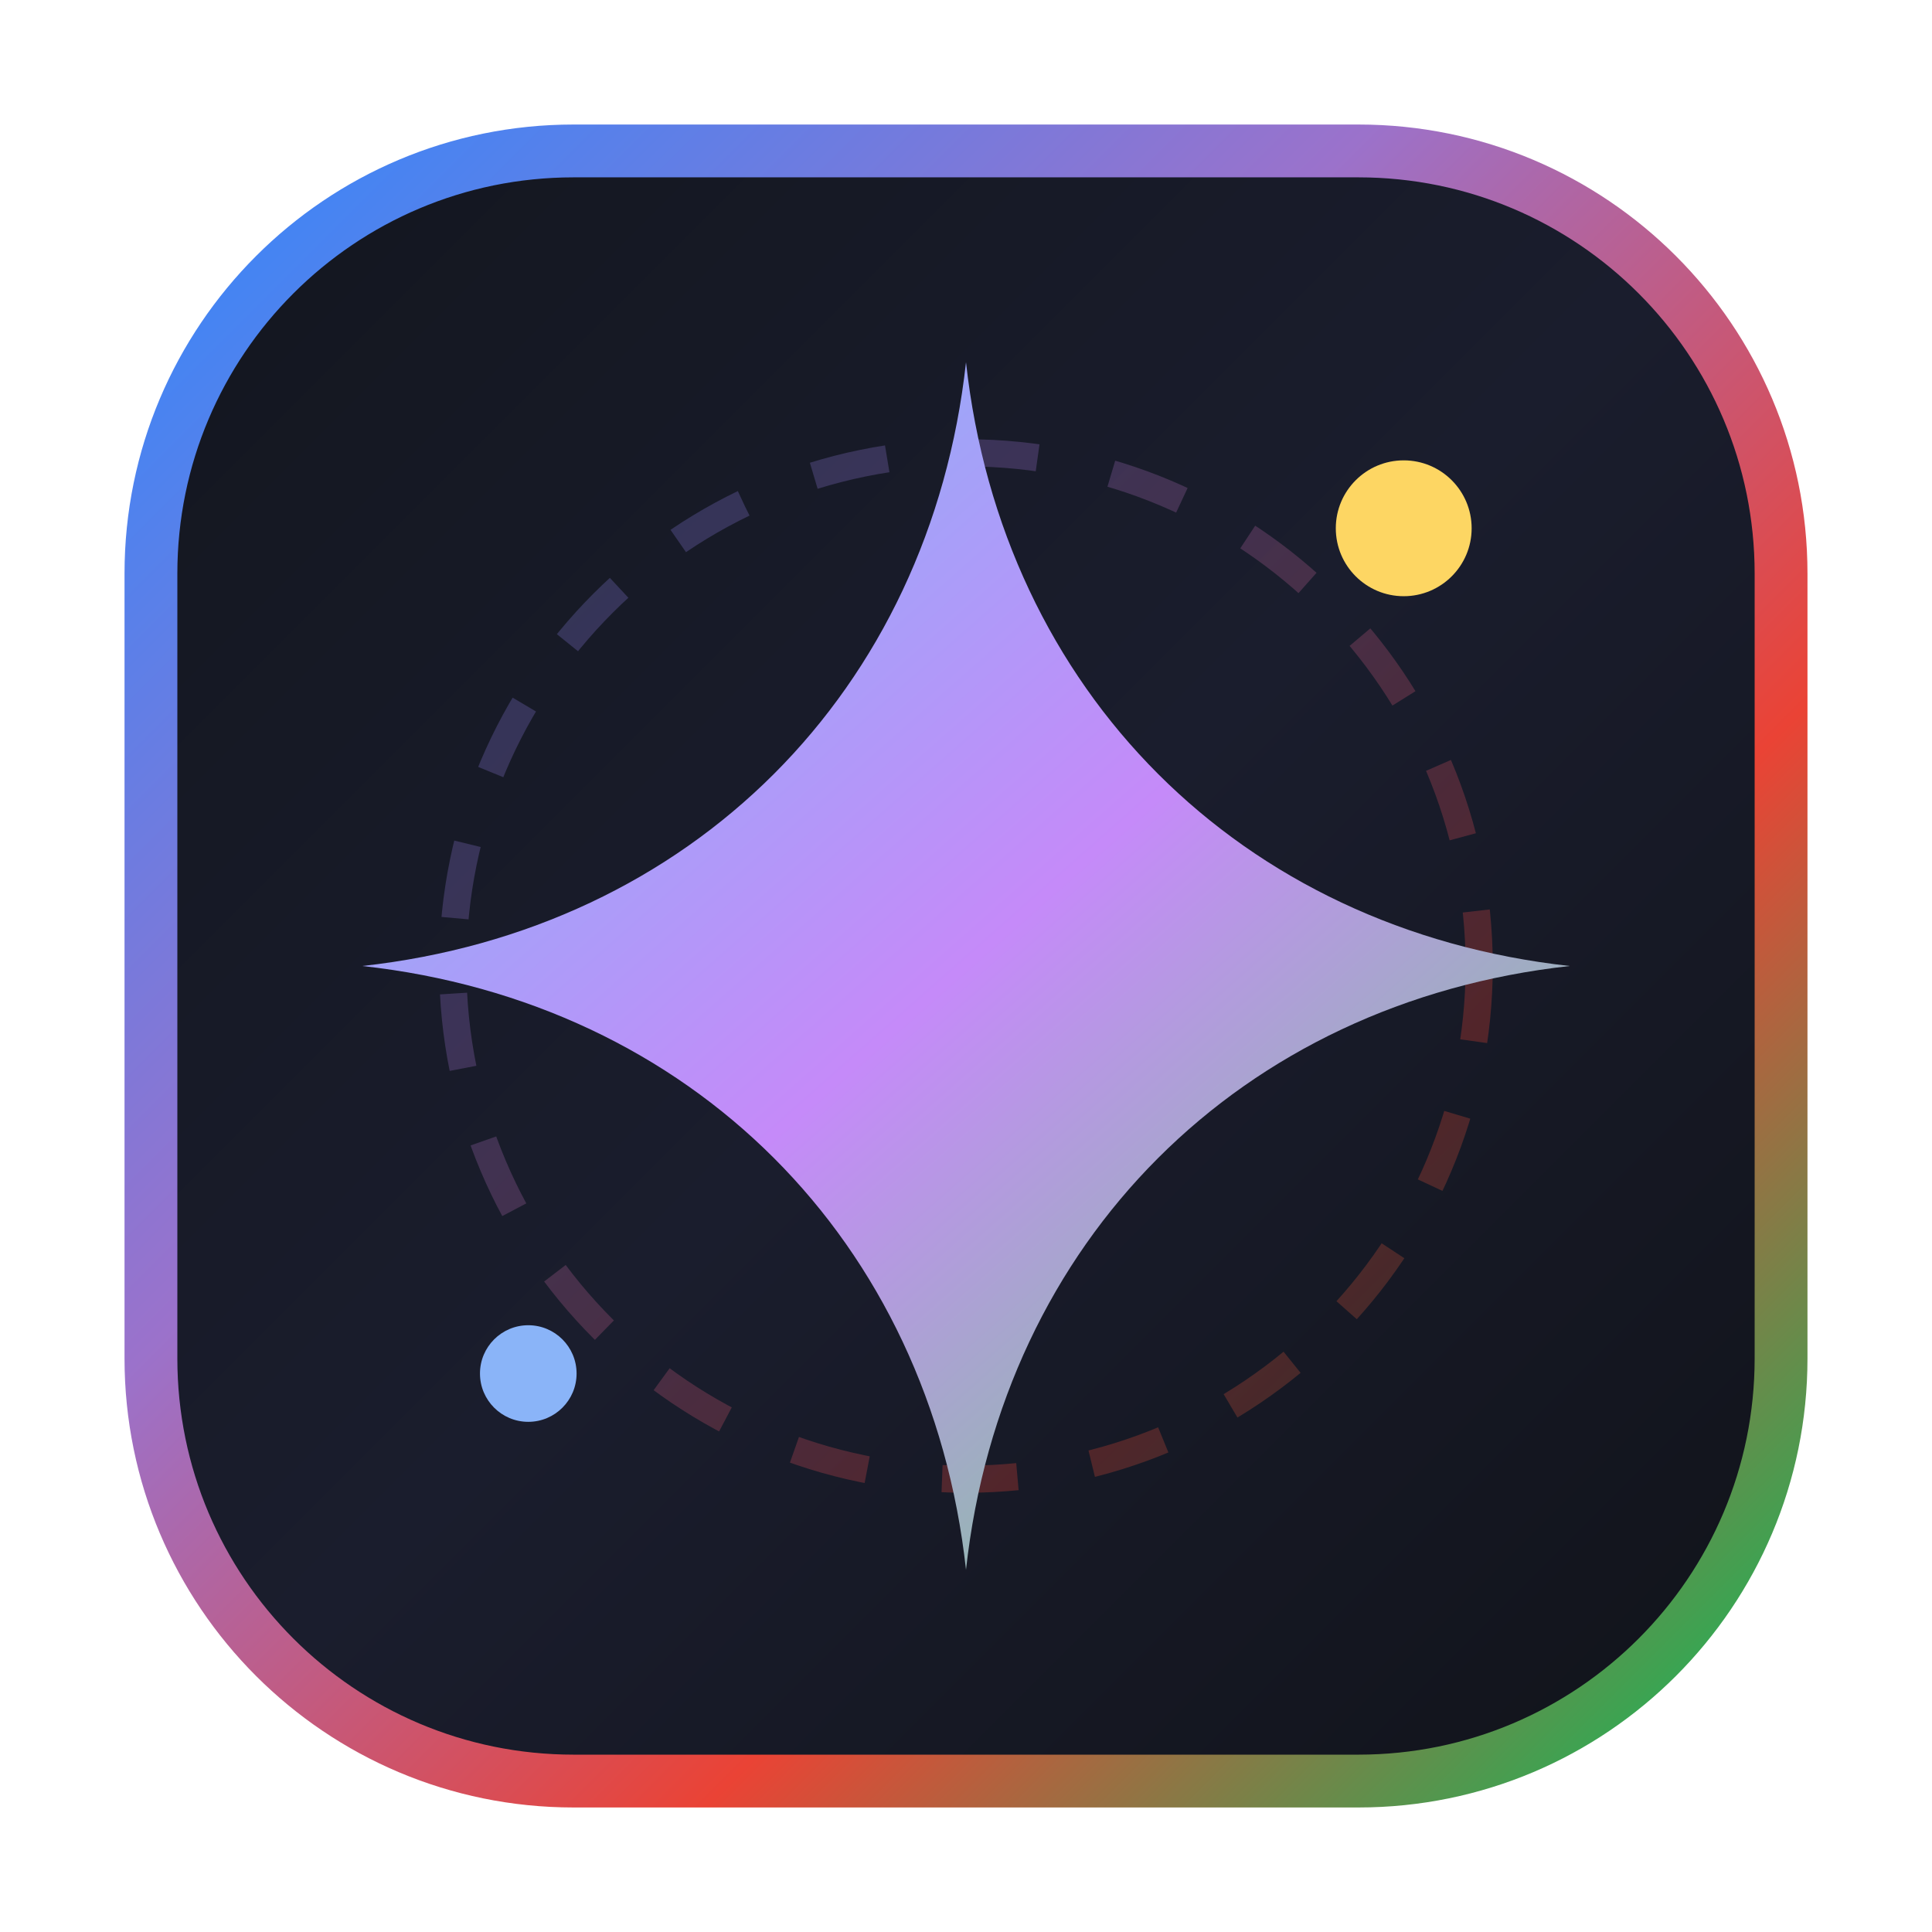
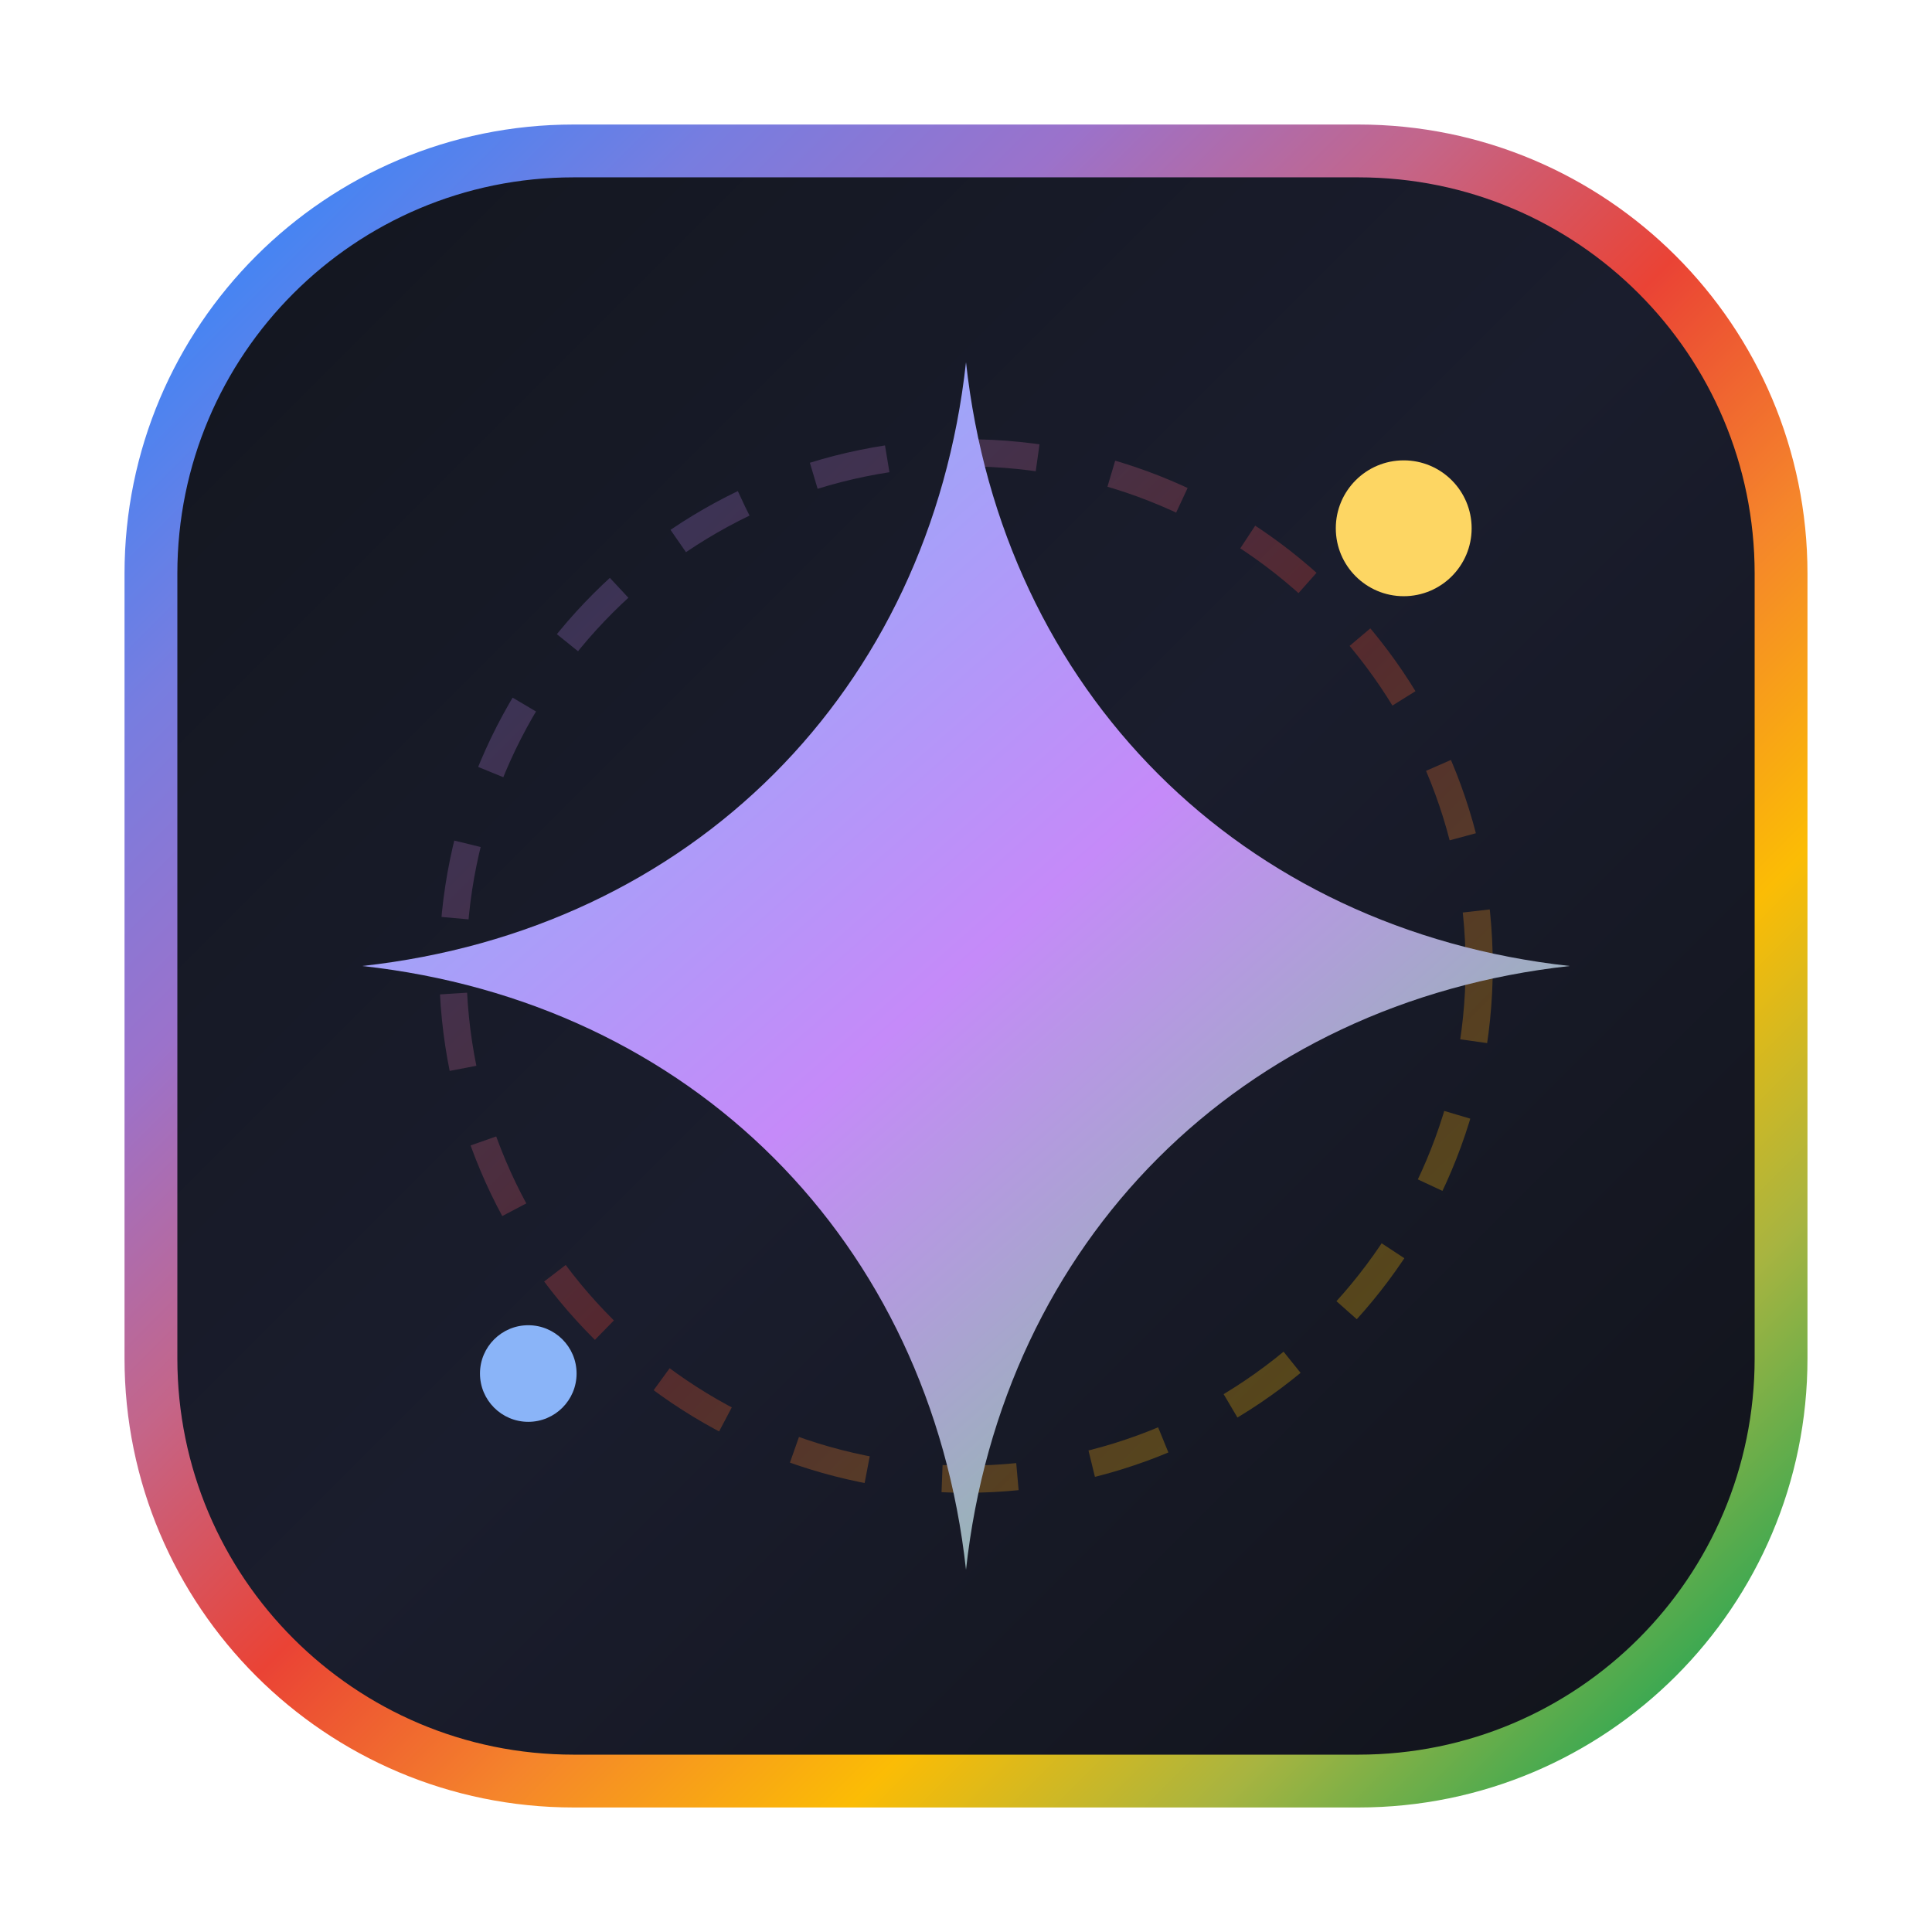
<svg xmlns="http://www.w3.org/2000/svg" viewBox="0 0 128 128" fill="none">
  <defs>
    <linearGradient id="nebula-bg" x1="12" y1="12" x2="116" y2="116" gradientUnits="userSpaceOnUse">
      <stop offset="0%" stop-color="#13161f" />
      <stop offset="50%" stop-color="#1a1d2d" />
      <stop offset="100%" stop-color="#11131a" />
    </linearGradient>
    <linearGradient id="nebula-ring" x1="16" y1="16" x2="112" y2="112" gradientUnits="userSpaceOnUse">
      <stop offset="0%" stop-color="#4285F4" />
-       <stop offset="35%" stop-color="#9B72CB" />
-       <stop offset="70%" stop-color="#EA4335" />
+       <stop offset="12.5%" stop-color="#777DE0" />
+       <stop offset="25%" stop-color="#9B72CB" />
+       <stop offset="37.5%" stop-color="#C46589" />
+       <stop offset="50%" stop-color="#EA4335" />
+       <stop offset="62.5%" stop-color="#F5852B" />
+       <stop offset="75%" stop-color="#FBBC05" />
+       <stop offset="87.5%" stop-color="#A8B440" />
      <stop offset="100%" stop-color="#34A853" />
    </linearGradient>
    <linearGradient id="nebula-star" x1="34" y1="30" x2="94" y2="98" gradientUnits="userSpaceOnUse">
      <stop offset="0%" stop-color="#8ab4f8" />
      <stop offset="50%" stop-color="#c58af9" />
      <stop offset="100%" stop-color="#81c995" />
    </linearGradient>
  </defs>
  <rect x="10" y="10" width="108" height="108" rx="28" fill="url(#nebula-bg)" stroke="url(#nebula-ring)" stroke-width="3.5" />
  <circle cx="64" cy="64" r="34" stroke="url(#nebula-ring)" stroke-opacity="0.28" stroke-width="1.8" stroke-dasharray="5 5" />
  <path d="M64 24C66.4 45.8 82.2 61.6 104 64C82.2 66.4 66.4 82.2 64 104C61.6 82.2 45.8 66.4 24 64C45.8 61.6 61.6 45.8 64 24Z" fill="url(#nebula-star)" />
  <circle cx="93" cy="35" r="4.5" fill="#FDD663" />
  <circle cx="35" cy="91" r="3.2" fill="#8AB4F8" />
</svg>
